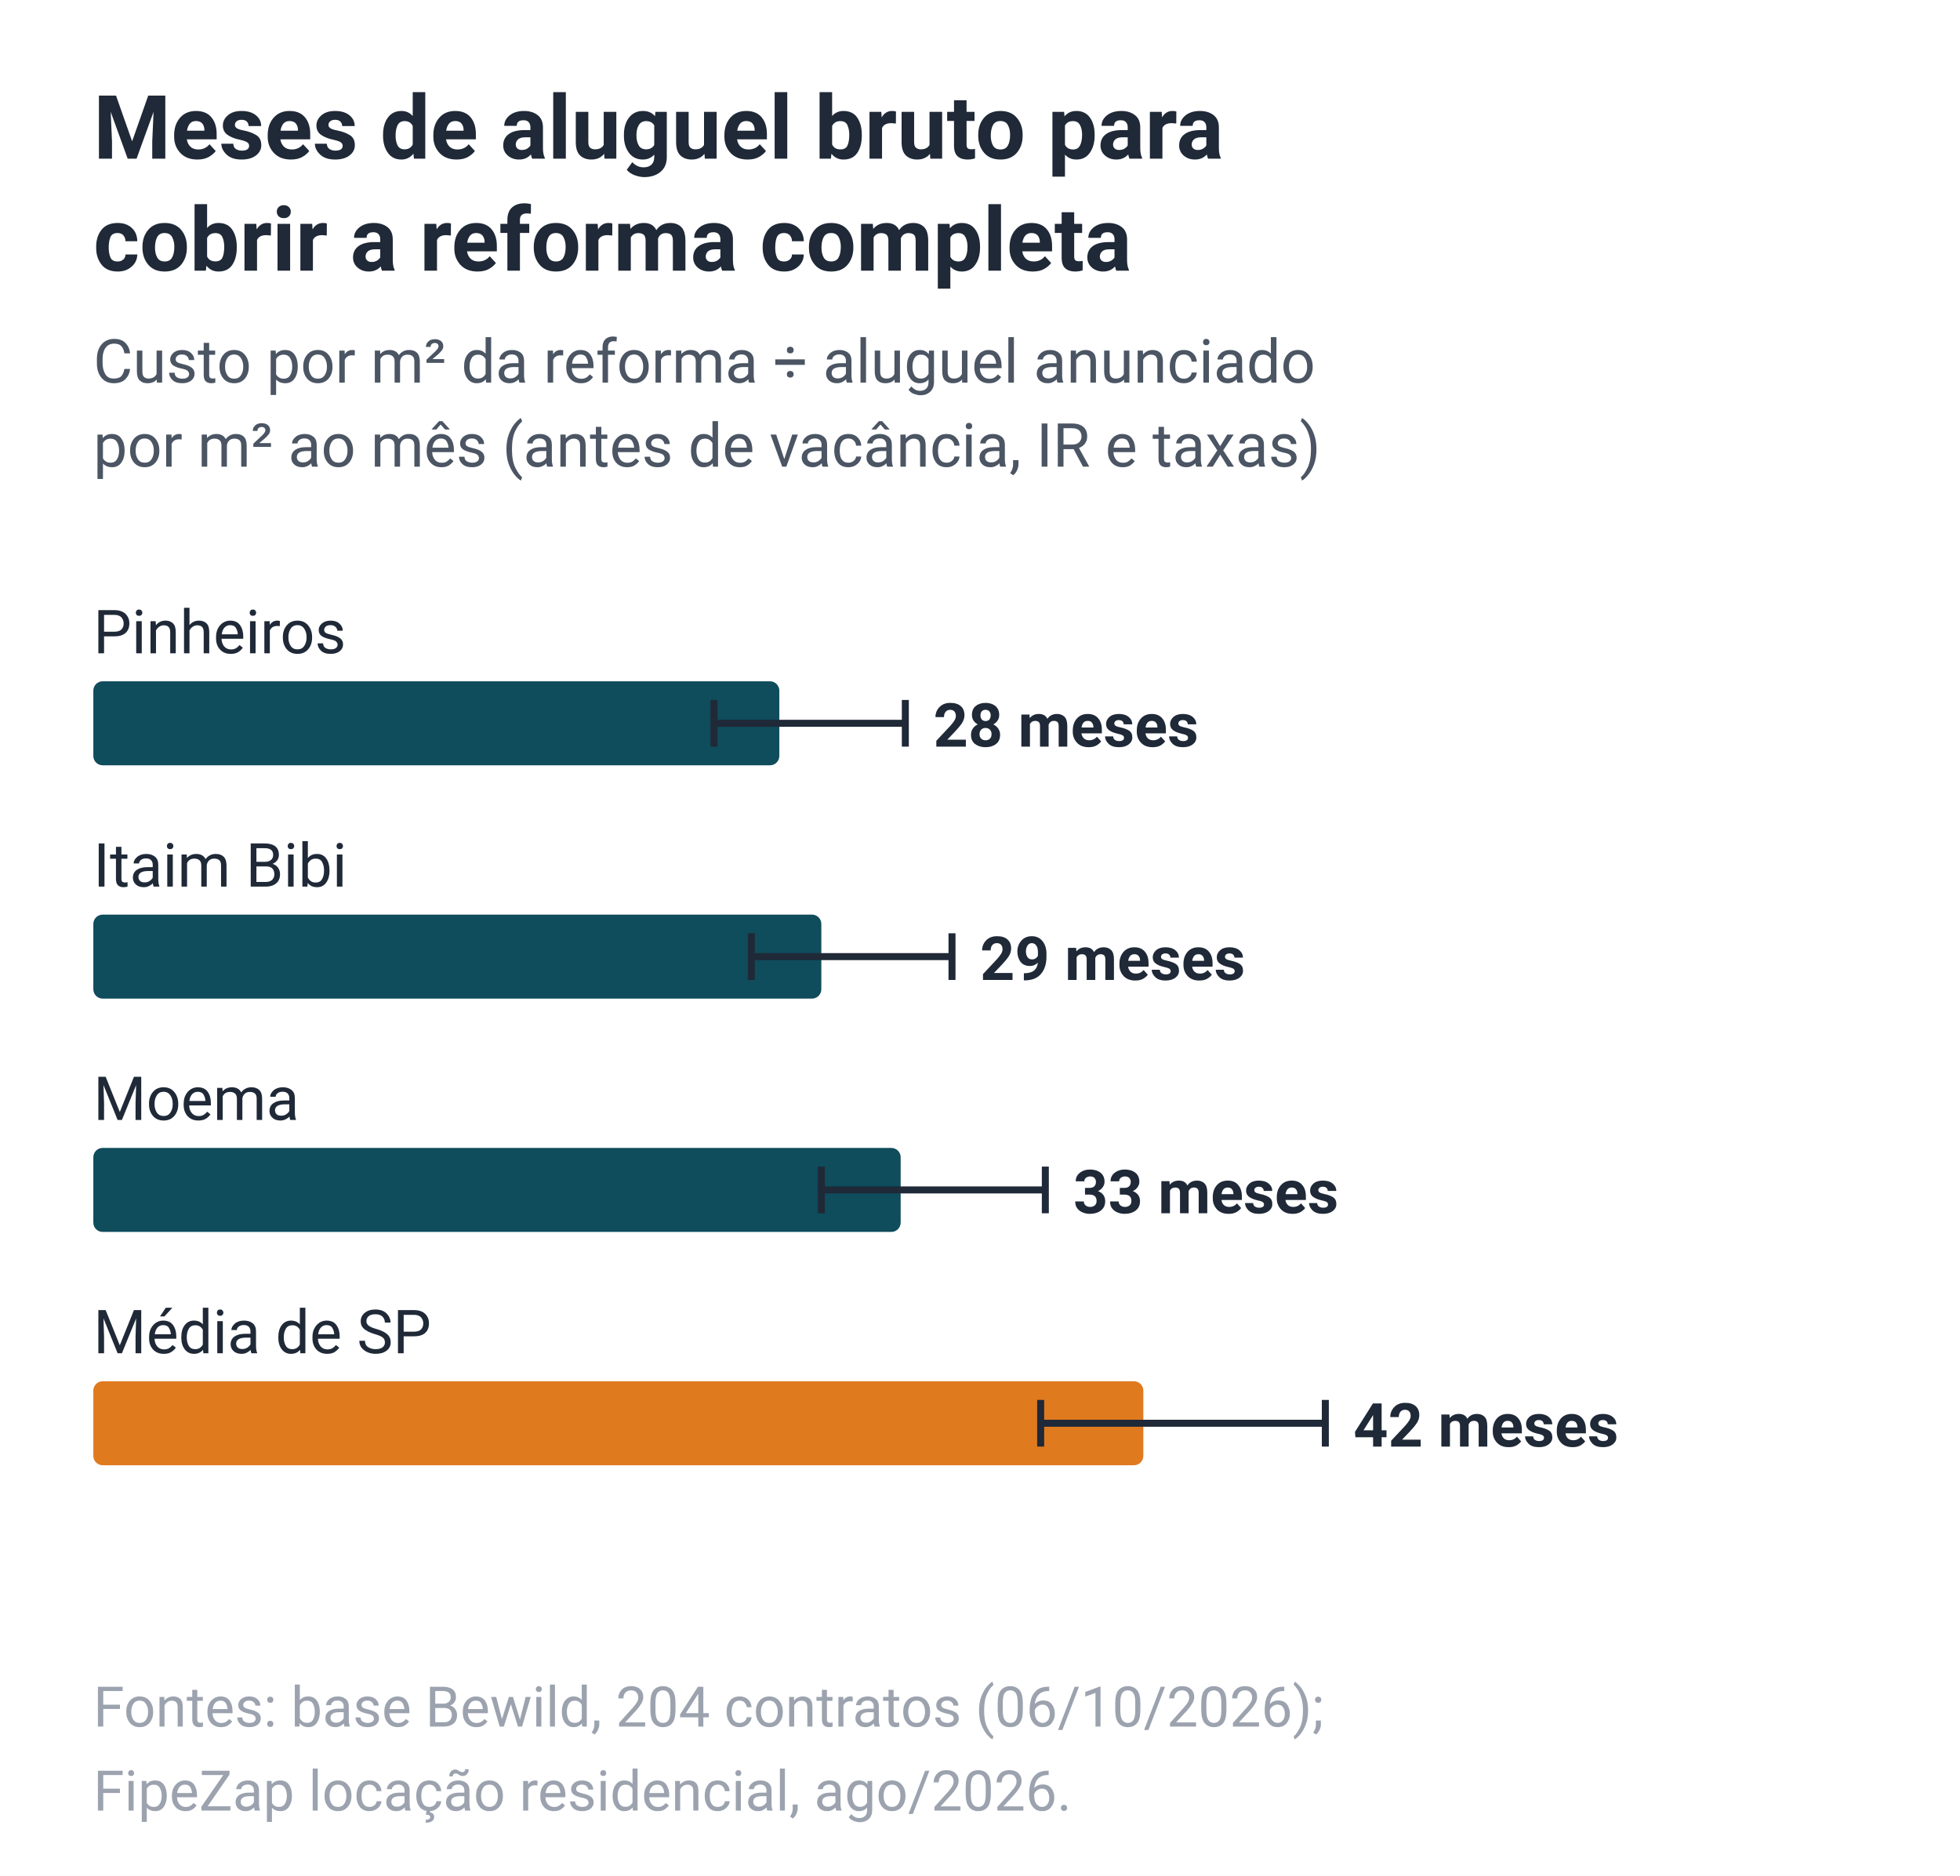
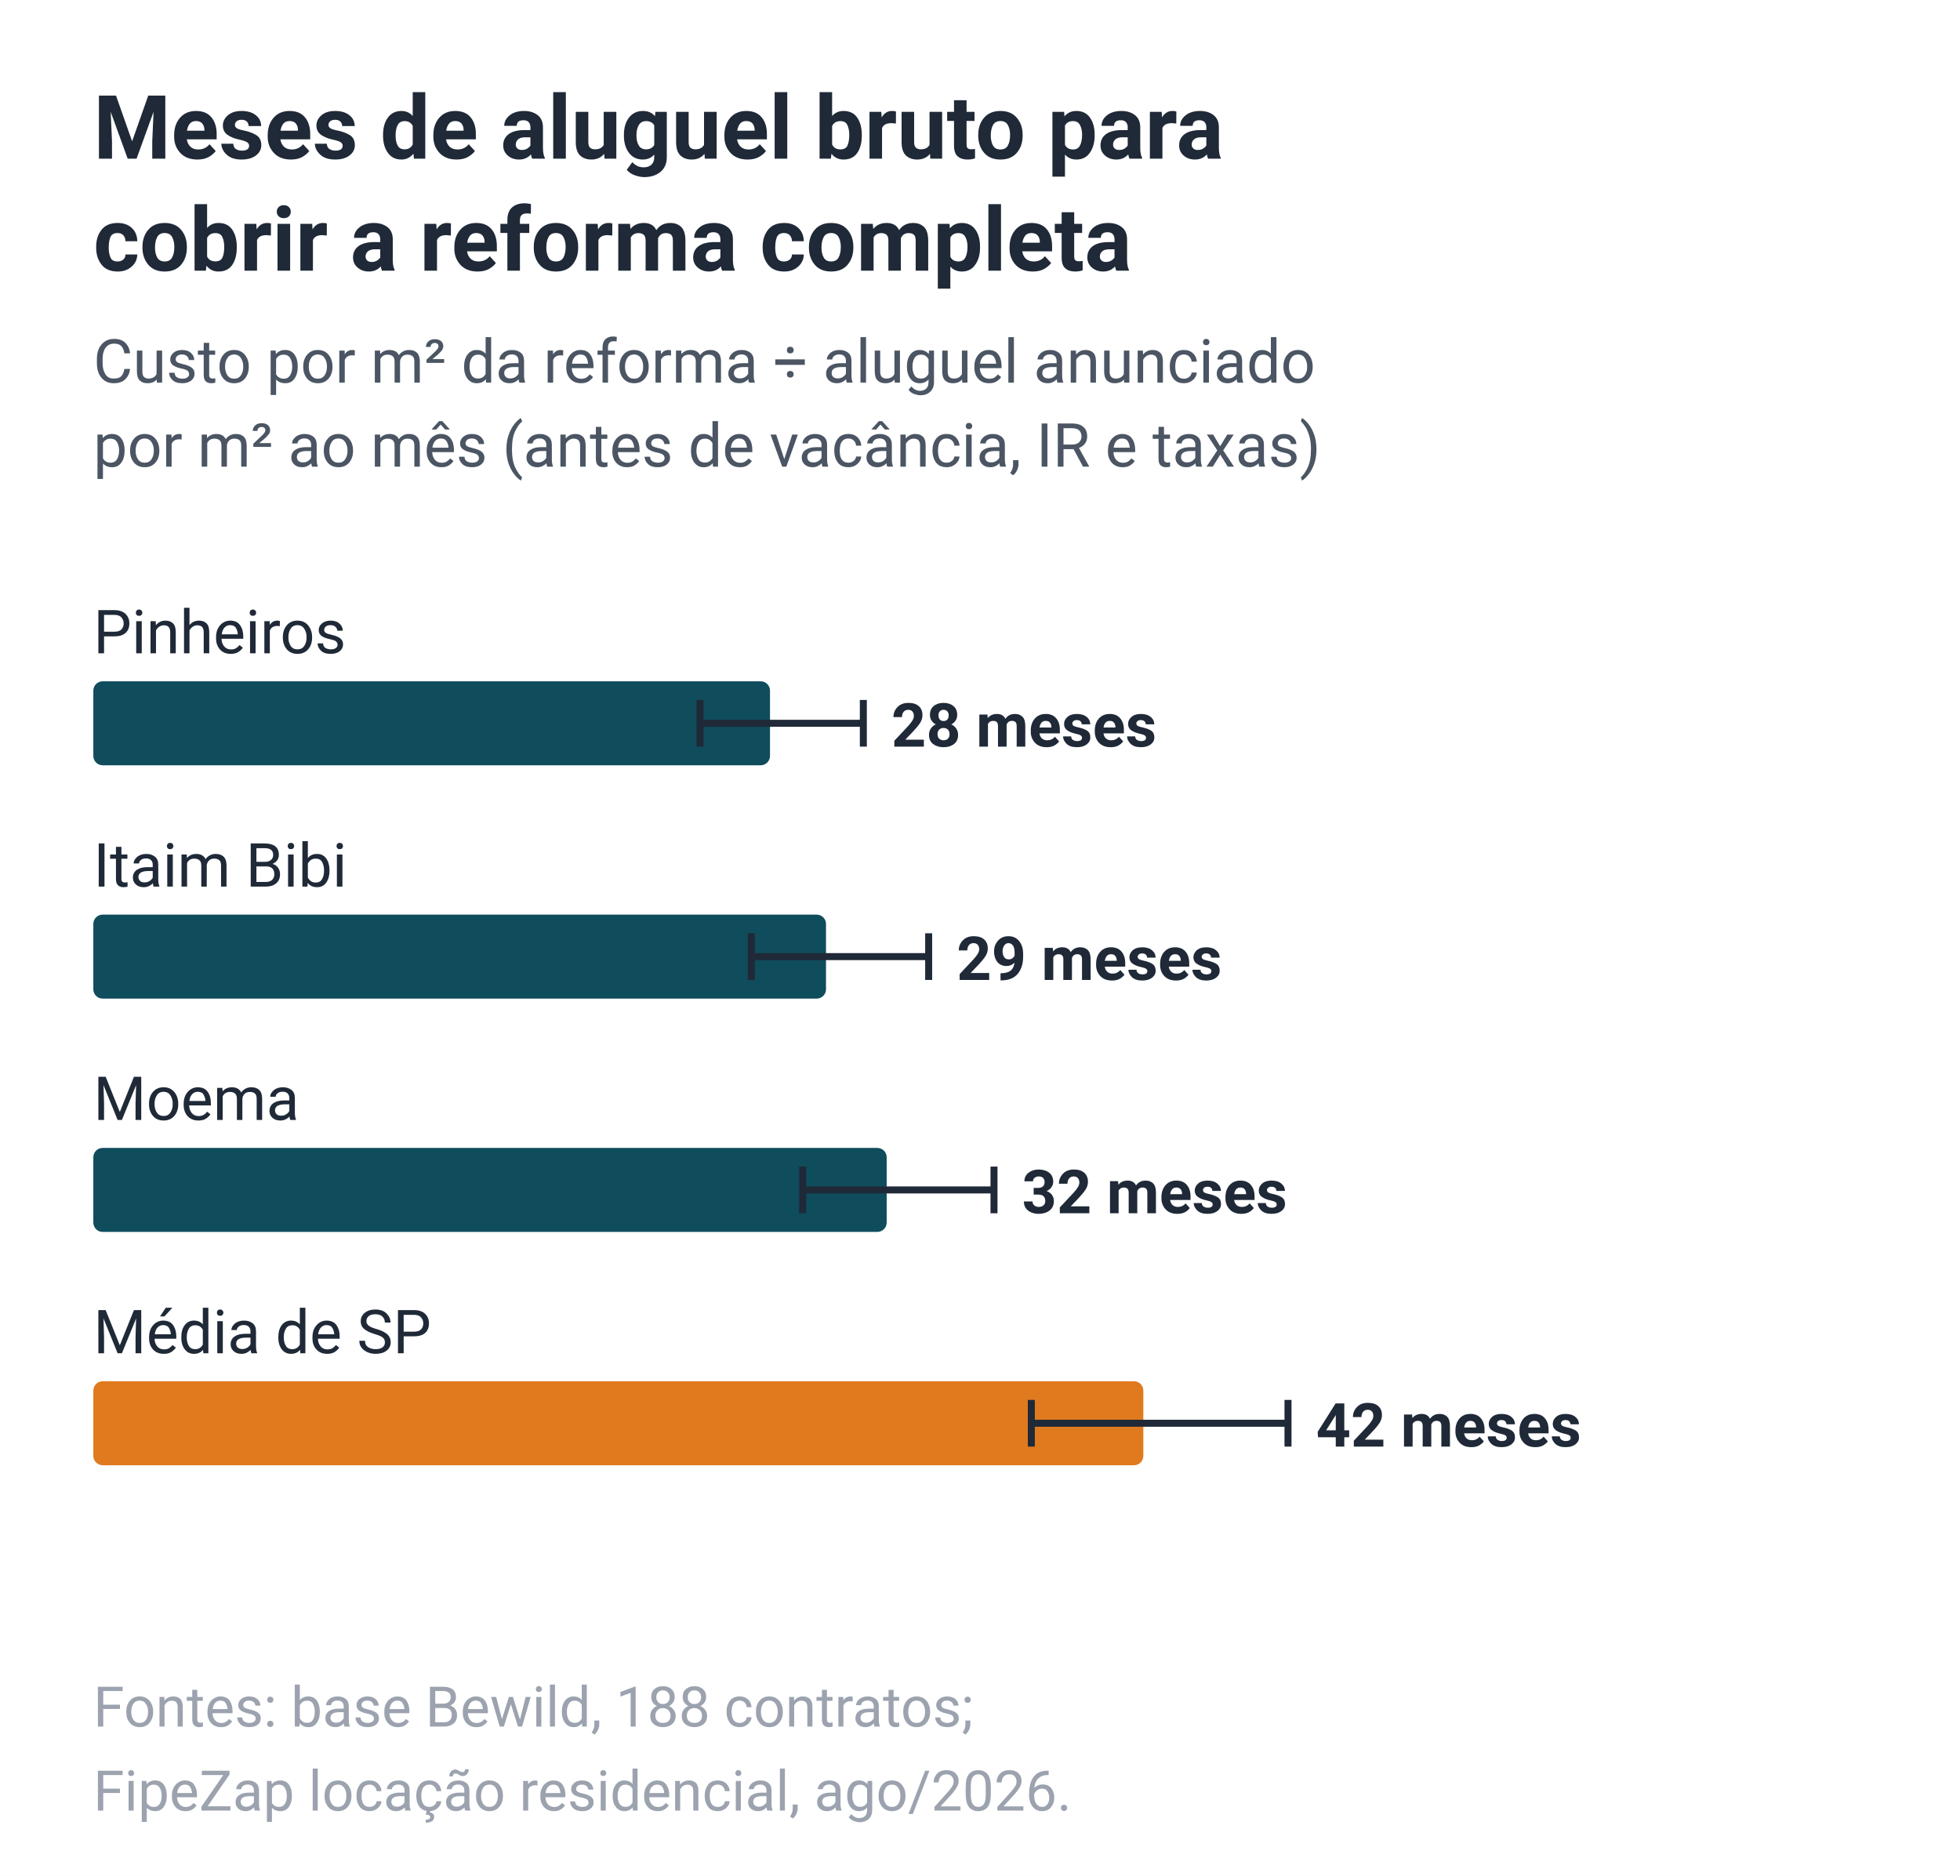
<svg xmlns="http://www.w3.org/2000/svg" width="420" height="402" viewBox="0 0 420 402" role="img" font-family="system-ui,-apple-system,Segoe UI,Roboto,Arial,sans-serif">
  <rect width="420" height="402" fill="#FFFFFF" />
  <text x="20" y="34" font-size="19" font-weight="700" fill="#1F2937">Meses de aluguel bruto para</text>
  <text x="20" y="58" font-size="19" font-weight="700" fill="#1F2937">cobrir a reforma completa</text>
  <text x="20" y="82" font-size="13" fill="#4B5563">Custo por m² da reforma ÷ aluguel anunciado</text>
  <text x="20" y="100" font-size="13" fill="#4B5563">por m² ao mês (antes de vacância, IR e taxas)</text>
  <text x="20" y="140" font-size="13" fill="#1F2937">Pinheiros</text>
-   <rect x="20" y="146" width="147" height="18" rx="2" fill="#0F4C5C" />
-   <path d="M153 155H194M153 150v10M194 150v10" stroke="#1F2937" stroke-width="1.5" fill="none" />
-   <text x="200" y="160" font-size="13" font-weight="600" fill="#1F2937">28 meses</text>
+   <rect x="20" y="146" width="145" height="18" rx="2" fill="#0F4C5C" />
+   <path d="M150 155H185M150 150v10M185 150v10" stroke="#1F2937" stroke-width="1.5" fill="none" />
+   <text x="191" y="160" font-size="13" font-weight="600" fill="#1F2937">28 meses</text>
  <text x="20" y="190" font-size="13" fill="#1F2937">Itaim Bibi</text>
-   <rect x="20" y="196" width="156" height="18" rx="2" fill="#0F4C5C" />
-   <path d="M161 205H204M161 200v10M204 200v10" stroke="#1F2937" stroke-width="1.5" fill="none" />
-   <text x="210" y="210" font-size="13" font-weight="600" fill="#1F2937">29 meses</text>
+   <rect x="20" y="196" width="157" height="18" rx="2" fill="#0F4C5C" />
+   <path d="M161 205H199M161 200v10M199 200v10" stroke="#1F2937" stroke-width="1.5" fill="none" />
+   <text x="205" y="210" font-size="13" font-weight="600" fill="#1F2937">29 meses</text>
  <text x="20" y="240" font-size="13" fill="#1F2937">Moema</text>
-   <rect x="20" y="246" width="173" height="18" rx="2" fill="#0F4C5C" />
-   <path d="M176 255H224M176 250v10M224 250v10" stroke="#1F2937" stroke-width="1.5" fill="none" />
-   <text x="230" y="260" font-size="13" font-weight="600" fill="#1F2937">33 meses</text>
+   <rect x="20" y="246" width="170" height="18" rx="2" fill="#0F4C5C" />
+   <path d="M172 255H213M172 250v10M213 250v10" stroke="#1F2937" stroke-width="1.5" fill="none" />
+   <text x="219" y="260" font-size="13" font-weight="600" fill="#1F2937">32 meses</text>
  <text x="20" y="290" font-size="13" fill="#1F2937">Média de SP</text>
  <rect x="20" y="296" width="225" height="18" rx="2" fill="#E07A1F" />
-   <path d="M223 305H284M223 300v10M284 300v10" stroke="#1F2937" stroke-width="1.5" fill="none" />
-   <text x="290" y="310" font-size="13" font-weight="600" fill="#1F2937">42 meses</text>
-   <text x="20" y="370" font-size="12" fill="#9CA3AF">Fontes: base Bewild, 204 contratos (06/10/2026);</text>
+   <path d="M221 305H276M221 300v10M276 300v10" stroke="#1F2937" stroke-width="1.5" fill="none" />
+   <text x="282" y="310" font-size="13" font-weight="600" fill="#1F2937">42 meses</text>
+   <text x="20" y="370" font-size="12" fill="#9CA3AF">Fontes: base Bewild, 188 contratos;</text>
  <text x="20" y="388" font-size="12" fill="#9CA3AF">FipeZap locação residencial, ago/2026.</text>
</svg>
